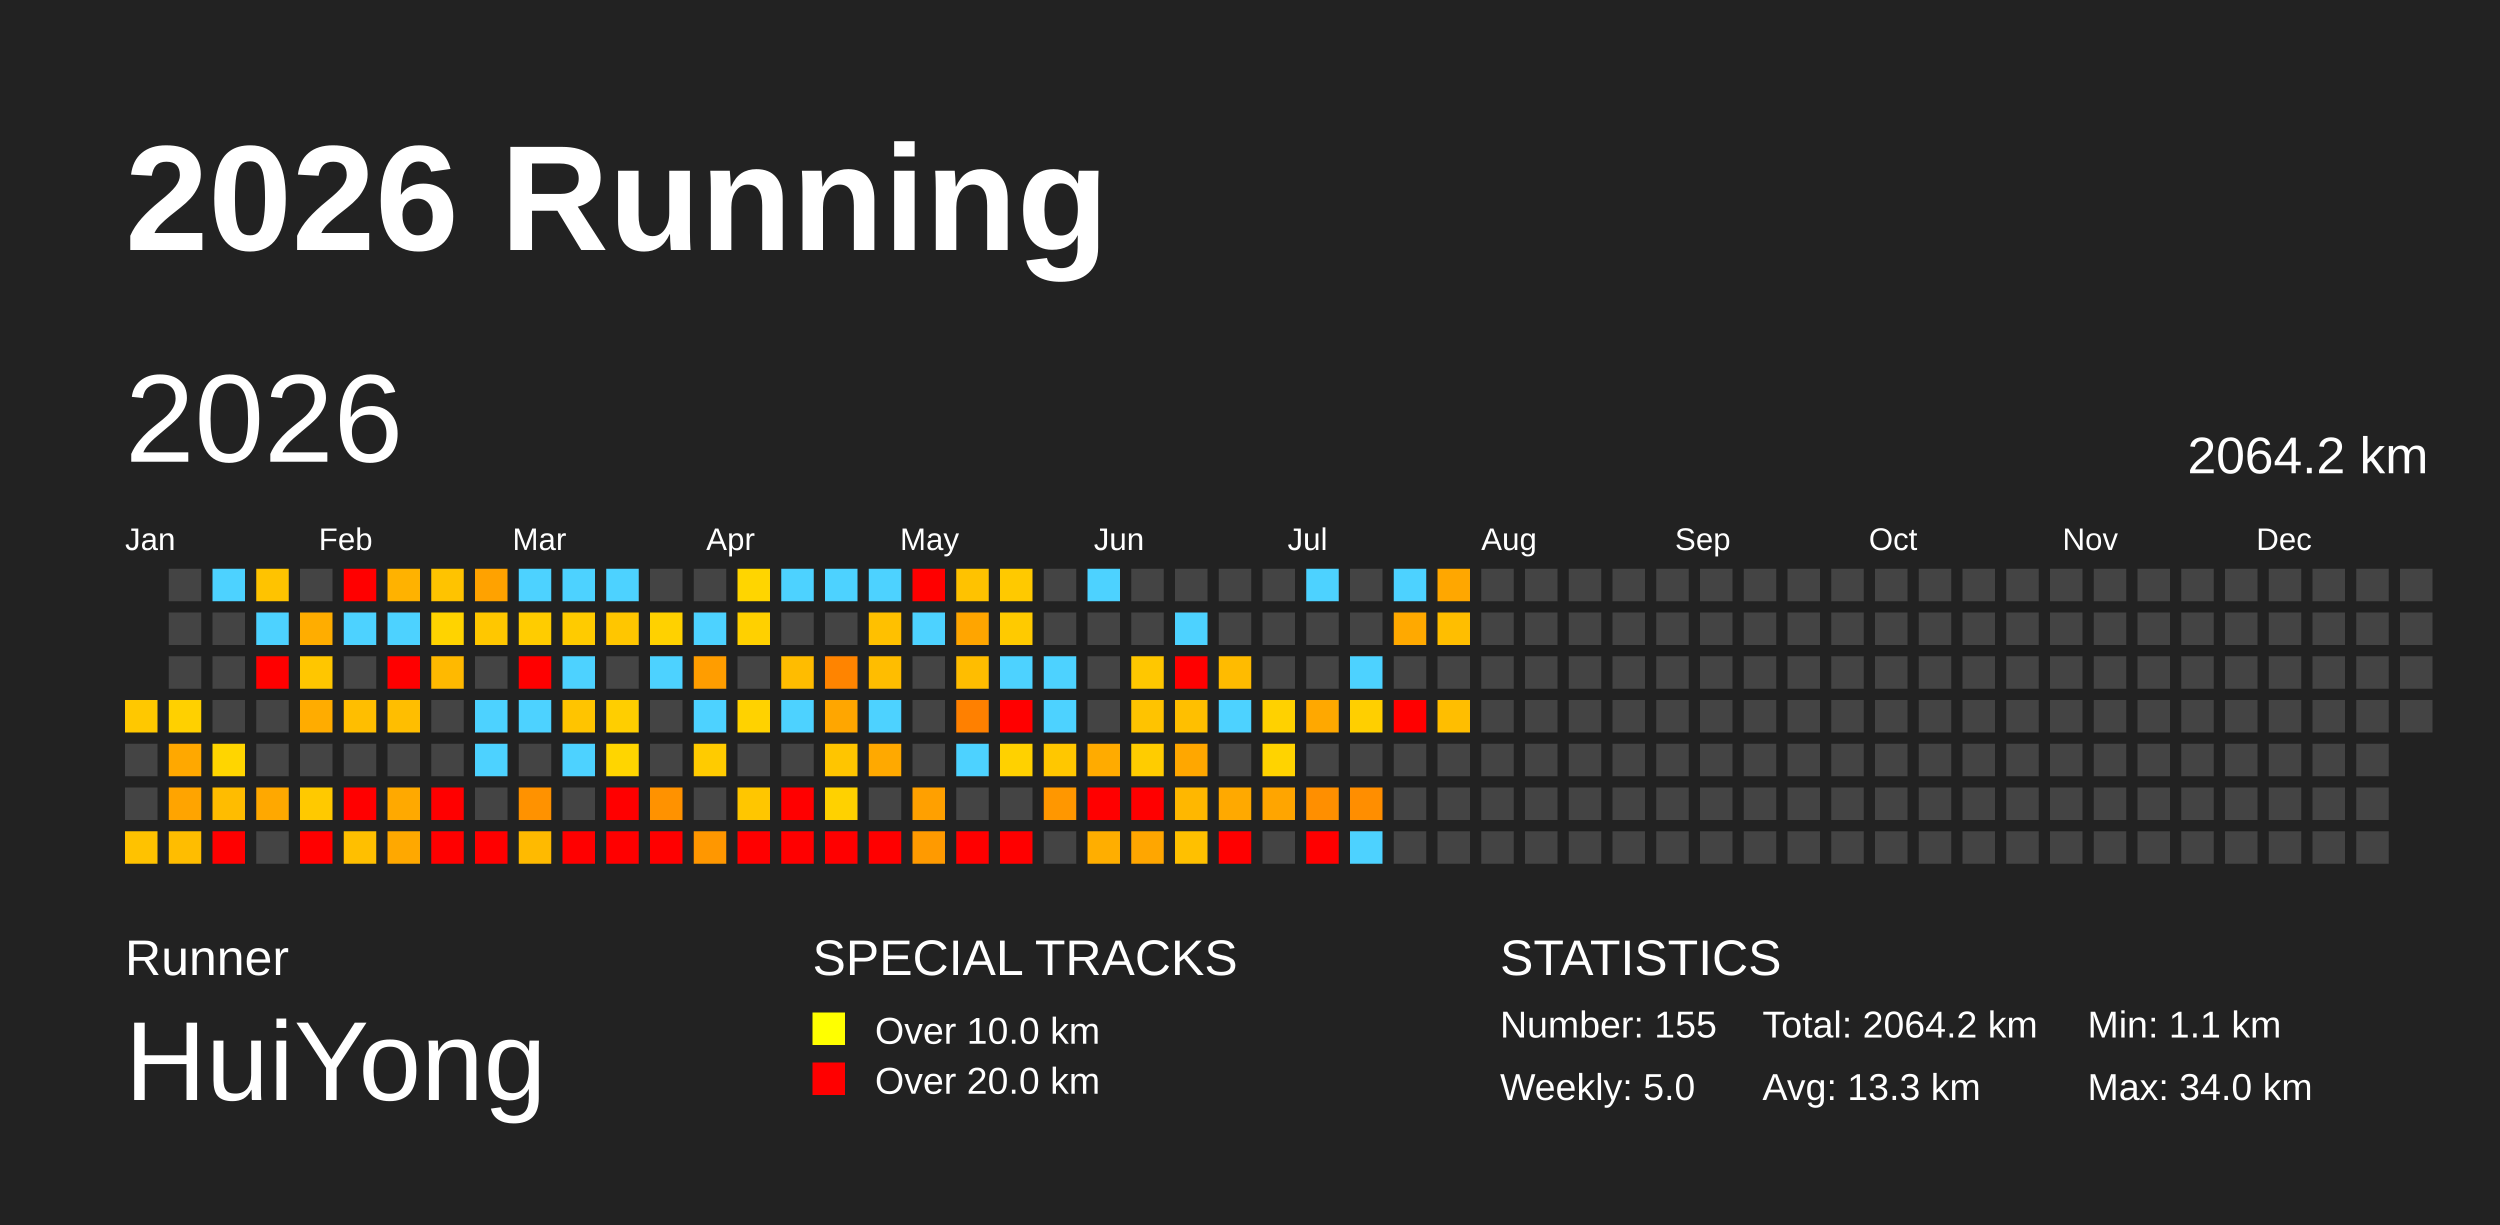
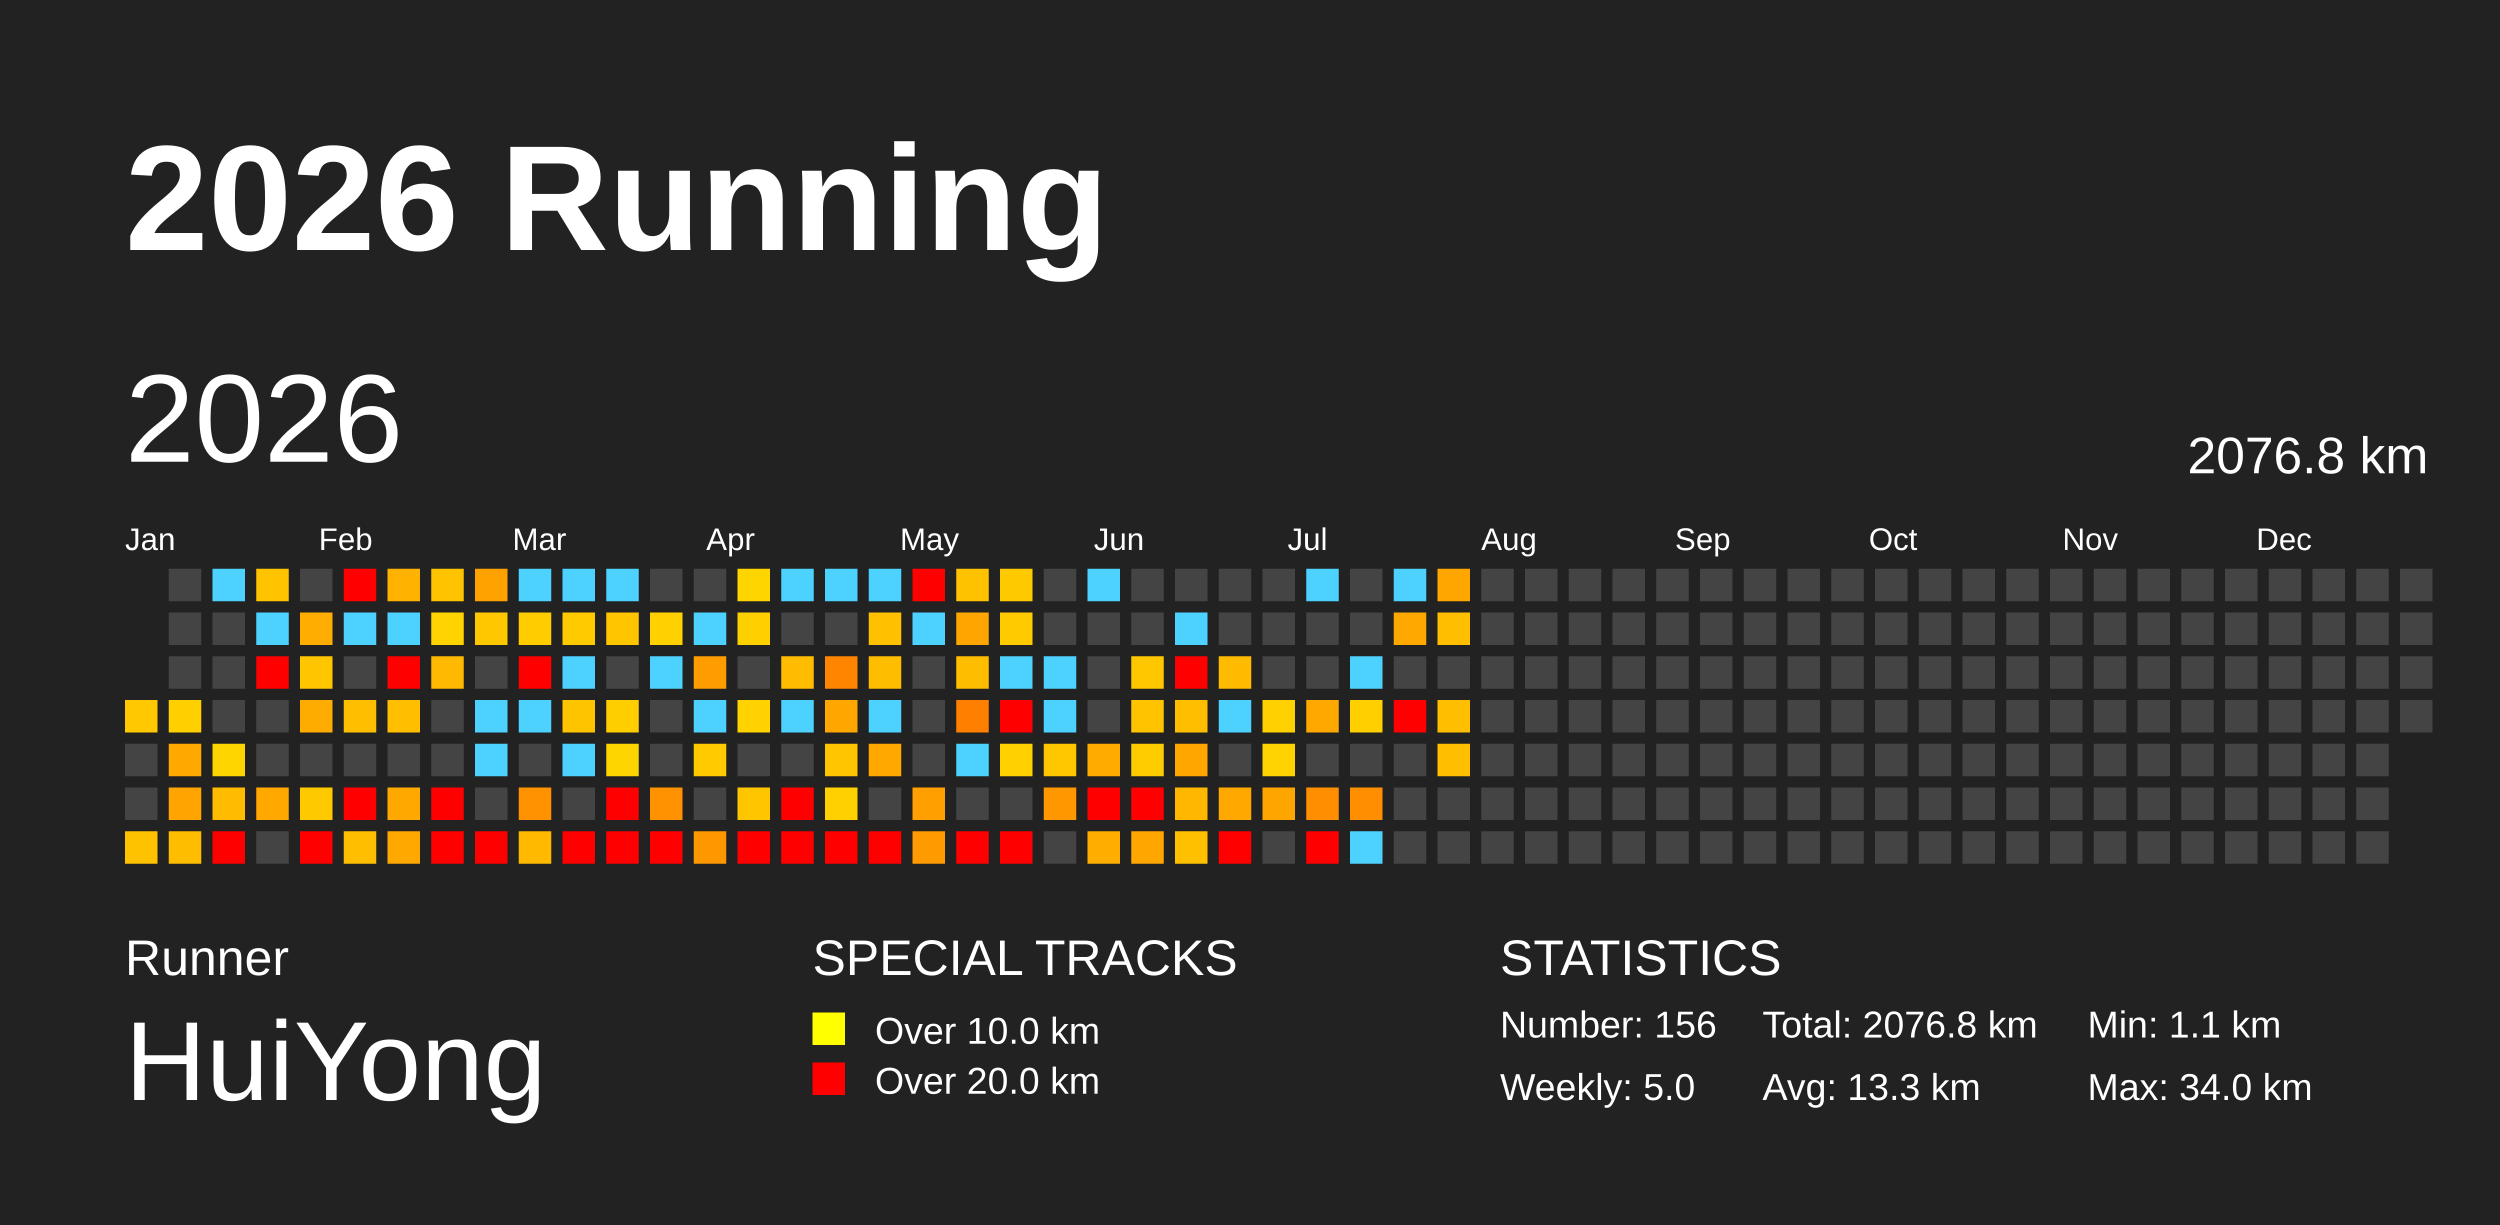
<svg xmlns="http://www.w3.org/2000/svg" baseProfile="full" height="98mm" version="1.1" viewBox="0,0,200,98" width="200mm">
  <defs />
  <rect fill="#222222" height="98" width="200" x="0" y="0" />
  <text fill="#FFFFFF" style="font-size:12px; font-family:Arial; font-weight:bold;" x="10" y="20">2026 Running</text>
  <text fill="#FFFFFF" style="font-size:4px; font-family:Arial" x="10" y="78">Runner</text>
  <text fill="#FFFFFF" style="font-size:9px; font-family:Arial" x="10" y="88">HuiYong</text>
  <text fill="#FFFFFF" style="font-size:4px; font-family:Arial" x="65" y="78">SPECIAL TRACKS</text>
  <rect fill="yellow" height="2.6" width="2.6" x="65" y="81" />
  <text fill="#FFFFFF" style="font-size:3px; font-family:Arial" x="70" y="83.5">Over 10.0 km</text>
  <rect fill="red" height="2.6" width="2.6" x="65" y="85" />
  <text fill="#FFFFFF" style="font-size:3px; font-family:Arial" x="70" y="87.5">Over 20.0 km</text>
  <text fill="#FFFFFF" style="font-size:4px; font-family:Arial" x="120" y="78">STATISTICS</text>
-   <text fill="#FFFFFF" style="font-size:3px; font-family:Arial" x="120" y="83">Number: 155</text>
+   <text fill="#FFFFFF" style="font-size:3px; font-family:Arial" x="120" y="83">Number: 156</text>
  <text fill="#FFFFFF" style="font-size:3px; font-family:Arial" x="120" y="88">Weekly: 5.0</text>
-   <text fill="#FFFFFF" style="font-size:3px; font-family:Arial" x="141" y="83">Total: 2064.2 km</text>
+   <text fill="#FFFFFF" style="font-size:3px; font-family:Arial" x="141" y="83">Total: 2076.8 km</text>
  <text fill="#FFFFFF" style="font-size:3px; font-family:Arial" x="141" y="88">Avg: 13.3 km</text>
  <text fill="#FFFFFF" style="font-size:3px; font-family:Arial" x="167" y="83">Min: 1.1 km</text>
  <text fill="#FFFFFF" style="font-size:3px; font-family:Arial" x="167" y="88">Max: 34.0 km</text>
  <text dominant-baseline="hanging" fill="#FFFFFF" style="font-size:10.0px; font-family:Arial;" x="10" y="30">2026</text>
-   <text dominant-baseline="hanging" fill="#FFFFFF" style="font-size:4.125px; font-family:Arial;" x="175" y="35">2064.2 km</text>
+   <text dominant-baseline="hanging" fill="#FFFFFF" style="font-size:4.125px; font-family:Arial;" x="175" y="35">2076.8 km</text>
  <text fill="#FFFFFF" style="font-size:2.5px; font-family:Arial" x="10.0" y="44">Jan</text>
  <text fill="#FFFFFF" style="font-size:2.5px; font-family:Arial" x="25.5" y="44">Feb</text>
  <text fill="#FFFFFF" style="font-size:2.5px; font-family:Arial" x="41.0" y="44">Mar</text>
  <text fill="#FFFFFF" style="font-size:2.5px; font-family:Arial" x="56.5" y="44">Apr</text>
  <text fill="#FFFFFF" style="font-size:2.5px; font-family:Arial" x="72.0" y="44">May</text>
  <text fill="#FFFFFF" style="font-size:2.5px; font-family:Arial" x="87.5" y="44">Jun</text>
  <text fill="#FFFFFF" style="font-size:2.5px; font-family:Arial" x="103.0" y="44">Jul</text>
  <text fill="#FFFFFF" style="font-size:2.5px; font-family:Arial" x="118.5" y="44">Aug</text>
  <text fill="#FFFFFF" style="font-size:2.5px; font-family:Arial" x="134.0" y="44">Sep</text>
  <text fill="#FFFFFF" style="font-size:2.5px; font-family:Arial" x="149.5" y="44">Oct</text>
  <text fill="#FFFFFF" style="font-size:2.5px; font-family:Arial" x="165.0" y="44">Nov</text>
  <text fill="#FFFFFF" style="font-size:2.5px; font-family:Arial" x="180.5" y="44">Dec</text>
  <rect fill="#ffc800" height="2.6" width="2.6" x="10.0" y="56.0" />
  <rect fill="#444444" height="2.6" width="2.6" x="10.0" y="59.5" />
  <rect fill="#444444" height="2.6" width="2.6" x="10.0" y="63.0" />
  <rect fill="#ffc200" height="2.6" width="2.6" x="10.0" y="66.5" />
  <rect fill="#444444" height="2.6" width="2.6" x="13.5" y="45.5" />
  <rect fill="#444444" height="2.6" width="2.6" x="13.5" y="49.0" />
  <rect fill="#444444" height="2.6" width="2.6" x="13.5" y="52.5" />
  <rect fill="#ffd000" height="2.6" width="2.6" x="13.5" y="56.0" />
  <rect fill="#ffa800" height="2.6" width="2.6" x="13.5" y="59.5" />
  <rect fill="#ffa400" height="2.6" width="2.6" x="13.5" y="63.0" />
  <rect fill="#ffbd00" height="2.6" width="2.6" x="13.5" y="66.5" />
  <rect fill="#4dd2ff" height="2.6" width="2.6" x="17.0" y="45.5" />
  <rect fill="#444444" height="2.6" width="2.6" x="17.0" y="49.0" />
  <rect fill="#444444" height="2.6" width="2.6" x="17.0" y="52.5" />
  <rect fill="#444444" height="2.6" width="2.6" x="17.0" y="56.0" />
  <rect fill="#ffd500" height="2.6" width="2.6" x="17.0" y="59.5" />
  <rect fill="#ffbc00" height="2.6" width="2.6" x="17.0" y="63.0" />
  <rect fill="red" height="2.6" width="2.6" x="17.0" y="66.5" />
  <rect fill="#ffc300" height="2.6" width="2.6" x="20.5" y="45.5" />
  <rect fill="#4dd2ff" height="2.6" width="2.6" x="20.5" y="49.0" />
  <rect fill="red" height="2.6" width="2.6" x="20.5" y="52.5" />
  <rect fill="#444444" height="2.6" width="2.6" x="20.5" y="56.0" />
  <rect fill="#444444" height="2.6" width="2.6" x="20.5" y="59.5" />
  <rect fill="#ffa800" height="2.6" width="2.6" x="20.5" y="63.0" />
  <rect fill="#444444" height="2.6" width="2.6" x="20.5" y="66.5" />
  <rect fill="#444444" height="2.6" width="2.6" x="24.0" y="45.5" />
  <rect fill="#ffad00" height="2.6" width="2.6" x="24.0" y="49.0" />
  <rect fill="#ffc600" height="2.6" width="2.6" x="24.0" y="52.5" />
  <rect fill="#ffac00" height="2.6" width="2.6" x="24.0" y="56.0" />
  <rect fill="#444444" height="2.6" width="2.6" x="24.0" y="59.5" />
  <rect fill="#ffc900" height="2.6" width="2.6" x="24.0" y="63.0" />
  <rect fill="red" height="2.6" width="2.6" x="24.0" y="66.5" />
  <rect fill="red" height="2.6" width="2.6" x="27.5" y="45.5" />
  <rect fill="#4dd2ff" height="2.6" width="2.6" x="27.5" y="49.0" />
  <rect fill="#444444" height="2.6" width="2.6" x="27.5" y="52.5" />
  <rect fill="#ffbe00" height="2.6" width="2.6" x="27.5" y="56.0" />
  <rect fill="#444444" height="2.6" width="2.6" x="27.5" y="59.5" />
  <rect fill="red" height="2.6" width="2.6" x="27.5" y="63.0" />
  <rect fill="#ffbf00" height="2.6" width="2.6" x="27.5" y="66.5" />
  <rect fill="#ffb200" height="2.6" width="2.6" x="31.0" y="45.5" />
  <rect fill="#4dd2ff" height="2.6" width="2.6" x="31.0" y="49.0" />
  <rect fill="red" height="2.6" width="2.6" x="31.0" y="52.5" />
  <rect fill="#ffbe00" height="2.6" width="2.6" x="31.0" y="56.0" />
  <rect fill="#444444" height="2.6" width="2.6" x="31.0" y="59.5" />
  <rect fill="#ffa900" height="2.6" width="2.6" x="31.0" y="63.0" />
  <rect fill="#ffa800" height="2.6" width="2.6" x="31.0" y="66.5" />
  <rect fill="#ffc300" height="2.6" width="2.6" x="34.5" y="45.5" />
  <rect fill="#ffd300" height="2.6" width="2.6" x="34.5" y="49.0" />
  <rect fill="#ffb900" height="2.6" width="2.6" x="34.5" y="52.5" />
  <rect fill="#444444" height="2.6" width="2.6" x="34.5" y="56.0" />
  <rect fill="#444444" height="2.6" width="2.6" x="34.5" y="59.5" />
  <rect fill="red" height="2.6" width="2.6" x="34.5" y="63.0" />
  <rect fill="red" height="2.6" width="2.6" x="34.5" y="66.5" />
  <rect fill="#ffa200" height="2.6" width="2.6" x="38.0" y="45.5" />
  <rect fill="#ffc700" height="2.6" width="2.6" x="38.0" y="49.0" />
  <rect fill="#444444" height="2.6" width="2.6" x="38.0" y="52.5" />
  <rect fill="#4dd2ff" height="2.6" width="2.6" x="38.0" y="56.0" />
  <rect fill="#4dd2ff" height="2.6" width="2.6" x="38.0" y="59.5" />
  <rect fill="#444444" height="2.6" width="2.6" x="38.0" y="63.0" />
  <rect fill="red" height="2.6" width="2.6" x="38.0" y="66.5" />
  <rect fill="#4dd2ff" height="2.6" width="2.6" x="41.5" y="45.5" />
  <rect fill="#ffcc00" height="2.6" width="2.6" x="41.5" y="49.0" />
  <rect fill="red" height="2.6" width="2.6" x="41.5" y="52.5" />
  <rect fill="#4dd2ff" height="2.6" width="2.6" x="41.5" y="56.0" />
  <rect fill="#444444" height="2.6" width="2.6" x="41.5" y="59.5" />
  <rect fill="#ff9200" height="2.6" width="2.6" x="41.5" y="63.0" />
  <rect fill="#ffba00" height="2.6" width="2.6" x="41.5" y="66.5" />
  <rect fill="#4dd2ff" height="2.6" width="2.6" x="45.0" y="45.5" />
  <rect fill="#ffcb00" height="2.6" width="2.6" x="45.0" y="49.0" />
  <rect fill="#4dd2ff" height="2.6" width="2.6" x="45.0" y="52.5" />
  <rect fill="#ffc400" height="2.6" width="2.6" x="45.0" y="56.0" />
  <rect fill="#4dd2ff" height="2.6" width="2.6" x="45.0" y="59.5" />
  <rect fill="#444444" height="2.6" width="2.6" x="45.0" y="63.0" />
  <rect fill="red" height="2.6" width="2.6" x="45.0" y="66.5" />
  <rect fill="#4dd2ff" height="2.6" width="2.6" x="48.5" y="45.5" />
  <rect fill="#ffc600" height="2.6" width="2.6" x="48.5" y="49.0" />
  <rect fill="#444444" height="2.6" width="2.6" x="48.5" y="52.5" />
  <rect fill="#ffce00" height="2.6" width="2.6" x="48.5" y="56.0" />
  <rect fill="#ffd500" height="2.6" width="2.6" x="48.5" y="59.5" />
  <rect fill="red" height="2.6" width="2.6" x="48.5" y="63.0" />
  <rect fill="red" height="2.6" width="2.6" x="48.5" y="66.5" />
  <rect fill="#444444" height="2.6" width="2.6" x="52.0" y="45.5" />
  <rect fill="#ffd100" height="2.6" width="2.6" x="52.0" y="49.0" />
  <rect fill="#4dd2ff" height="2.6" width="2.6" x="52.0" y="52.5" />
  <rect fill="#444444" height="2.6" width="2.6" x="52.0" y="56.0" />
  <rect fill="#444444" height="2.6" width="2.6" x="52.0" y="59.5" />
  <rect fill="#ff9200" height="2.6" width="2.6" x="52.0" y="63.0" />
  <rect fill="red" height="2.6" width="2.6" x="52.0" y="66.5" />
  <rect fill="#444444" height="2.6" width="2.6" x="55.5" y="45.5" />
  <rect fill="#4dd2ff" height="2.6" width="2.6" x="55.5" y="49.0" />
  <rect fill="#ff9d00" height="2.6" width="2.6" x="55.5" y="52.5" />
  <rect fill="#4dd2ff" height="2.6" width="2.6" x="55.5" y="56.0" />
  <rect fill="#ffcb00" height="2.6" width="2.6" x="55.5" y="59.5" />
  <rect fill="#444444" height="2.6" width="2.6" x="55.5" y="63.0" />
  <rect fill="#ff9700" height="2.6" width="2.6" x="55.5" y="66.5" />
  <rect fill="#ffd500" height="2.6" width="2.6" x="59.0" y="45.5" />
  <rect fill="#ffd000" height="2.6" width="2.6" x="59.0" y="49.0" />
  <rect fill="#444444" height="2.6" width="2.6" x="59.0" y="52.5" />
  <rect fill="#ffd200" height="2.6" width="2.6" x="59.0" y="56.0" />
  <rect fill="#444444" height="2.6" width="2.6" x="59.0" y="59.5" />
  <rect fill="#ffc600" height="2.6" width="2.6" x="59.0" y="63.0" />
  <rect fill="red" height="2.6" width="2.6" x="59.0" y="66.5" />
  <rect fill="#4dd2ff" height="2.6" width="2.6" x="62.5" y="45.5" />
  <rect fill="#444444" height="2.6" width="2.6" x="62.5" y="49.0" />
  <rect fill="#ffbc00" height="2.6" width="2.6" x="62.5" y="52.5" />
  <rect fill="#4dd2ff" height="2.6" width="2.6" x="62.5" y="56.0" />
  <rect fill="#444444" height="2.6" width="2.6" x="62.5" y="59.5" />
  <rect fill="red" height="2.6" width="2.6" x="62.5" y="63.0" />
  <rect fill="red" height="2.6" width="2.6" x="62.5" y="66.5" />
  <rect fill="#4dd2ff" height="2.6" width="2.6" x="66.0" y="45.5" />
  <rect fill="#444444" height="2.6" width="2.6" x="66.0" y="49.0" />
  <rect fill="#ff8400" height="2.6" width="2.6" x="66.0" y="52.5" />
  <rect fill="#ffa600" height="2.6" width="2.6" x="66.0" y="56.0" />
  <rect fill="#ffc500" height="2.6" width="2.6" x="66.0" y="59.5" />
  <rect fill="#ffd100" height="2.6" width="2.6" x="66.0" y="63.0" />
  <rect fill="red" height="2.6" width="2.6" x="66.0" y="66.5" />
  <rect fill="#4dd2ff" height="2.6" width="2.6" x="69.5" y="45.5" />
  <rect fill="#ffc000" height="2.6" width="2.6" x="69.5" y="49.0" />
  <rect fill="#ffbd00" height="2.6" width="2.6" x="69.5" y="52.5" />
  <rect fill="#4dd2ff" height="2.6" width="2.6" x="69.5" y="56.0" />
  <rect fill="#ffa900" height="2.6" width="2.6" x="69.5" y="59.5" />
  <rect fill="#444444" height="2.6" width="2.6" x="69.5" y="63.0" />
  <rect fill="red" height="2.6" width="2.6" x="69.5" y="66.5" />
  <rect fill="red" height="2.6" width="2.6" x="73.0" y="45.5" />
  <rect fill="#4dd2ff" height="2.6" width="2.6" x="73.0" y="49.0" />
  <rect fill="#444444" height="2.6" width="2.6" x="73.0" y="52.5" />
  <rect fill="#444444" height="2.6" width="2.6" x="73.0" y="56.0" />
  <rect fill="#444444" height="2.6" width="2.6" x="73.0" y="59.5" />
  <rect fill="#ffa000" height="2.6" width="2.6" x="73.0" y="63.0" />
  <rect fill="#ff9a00" height="2.6" width="2.6" x="73.0" y="66.5" />
  <rect fill="#ffc200" height="2.6" width="2.6" x="76.5" y="45.5" />
  <rect fill="#ffa500" height="2.6" width="2.6" x="76.5" y="49.0" />
  <rect fill="#ffbd00" height="2.6" width="2.6" x="76.5" y="52.5" />
  <rect fill="#ff8000" height="2.6" width="2.6" x="76.5" y="56.0" />
  <rect fill="#4dd2ff" height="2.6" width="2.6" x="76.5" y="59.5" />
  <rect fill="#444444" height="2.6" width="2.6" x="76.5" y="63.0" />
  <rect fill="red" height="2.6" width="2.6" x="76.5" y="66.5" />
  <rect fill="#ffc900" height="2.6" width="2.6" x="80.0" y="45.5" />
  <rect fill="#ffca00" height="2.6" width="2.6" x="80.0" y="49.0" />
  <rect fill="#4dd2ff" height="2.6" width="2.6" x="80.0" y="52.5" />
  <rect fill="red" height="2.6" width="2.6" x="80.0" y="56.0" />
  <rect fill="#ffd100" height="2.6" width="2.6" x="80.0" y="59.5" />
  <rect fill="#444444" height="2.6" width="2.6" x="80.0" y="63.0" />
  <rect fill="red" height="2.6" width="2.6" x="80.0" y="66.5" />
  <rect fill="#444444" height="2.6" width="2.6" x="83.5" y="45.5" />
  <rect fill="#444444" height="2.6" width="2.6" x="83.5" y="49.0" />
  <rect fill="#4dd2ff" height="2.6" width="2.6" x="83.5" y="52.5" />
  <rect fill="#4dd2ff" height="2.6" width="2.6" x="83.5" y="56.0" />
  <rect fill="#ffc700" height="2.6" width="2.6" x="83.5" y="59.5" />
  <rect fill="#ff9700" height="2.6" width="2.6" x="83.5" y="63.0" />
  <rect fill="#444444" height="2.6" width="2.6" x="83.5" y="66.5" />
  <rect fill="#4dd2ff" height="2.6" width="2.6" x="87.0" y="45.5" />
  <rect fill="#444444" height="2.6" width="2.6" x="87.0" y="49.0" />
  <rect fill="#444444" height="2.6" width="2.6" x="87.0" y="52.5" />
  <rect fill="#444444" height="2.6" width="2.6" x="87.0" y="56.0" />
  <rect fill="#ffab00" height="2.6" width="2.6" x="87.0" y="59.5" />
  <rect fill="red" height="2.6" width="2.6" x="87.0" y="63.0" />
  <rect fill="#ffae00" height="2.6" width="2.6" x="87.0" y="66.5" />
  <rect fill="#444444" height="2.6" width="2.6" x="90.5" y="45.5" />
  <rect fill="#444444" height="2.6" width="2.6" x="90.5" y="49.0" />
  <rect fill="#ffc700" height="2.6" width="2.6" x="90.5" y="52.5" />
  <rect fill="#ffc300" height="2.6" width="2.6" x="90.5" y="56.0" />
  <rect fill="#ffcc00" height="2.6" width="2.6" x="90.5" y="59.5" />
  <rect fill="red" height="2.6" width="2.6" x="90.5" y="63.0" />
  <rect fill="#ffa600" height="2.6" width="2.6" x="90.5" y="66.5" />
  <rect fill="#444444" height="2.6" width="2.6" x="94.0" y="45.5" />
  <rect fill="#4dd2ff" height="2.6" width="2.6" x="94.0" y="49.0" />
  <rect fill="red" height="2.6" width="2.6" x="94.0" y="52.5" />
  <rect fill="#ffbf00" height="2.6" width="2.6" x="94.0" y="56.0" />
  <rect fill="#ffa700" height="2.6" width="2.6" x="94.0" y="59.5" />
  <rect fill="#ffb700" height="2.6" width="2.6" x="94.0" y="63.0" />
  <rect fill="#ffc000" height="2.6" width="2.6" x="94.0" y="66.5" />
  <rect fill="#444444" height="2.6" width="2.6" x="97.5" y="45.5" />
  <rect fill="#444444" height="2.6" width="2.6" x="97.5" y="49.0" />
  <rect fill="#ffbb00" height="2.6" width="2.6" x="97.5" y="52.5" />
  <rect fill="#4dd2ff" height="2.6" width="2.6" x="97.5" y="56.0" />
  <rect fill="#444444" height="2.6" width="2.6" x="97.5" y="59.5" />
  <rect fill="#ffa900" height="2.6" width="2.6" x="97.5" y="63.0" />
  <rect fill="red" height="2.6" width="2.6" x="97.5" y="66.5" />
  <rect fill="#444444" height="2.6" width="2.6" x="101.0" y="45.5" />
  <rect fill="#444444" height="2.6" width="2.6" x="101.0" y="49.0" />
  <rect fill="#444444" height="2.6" width="2.6" x="101.0" y="52.5" />
  <rect fill="#ffd100" height="2.6" width="2.6" x="101.0" y="56.0" />
  <rect fill="#ffd300" height="2.6" width="2.6" x="101.0" y="59.5" />
  <rect fill="#ffa500" height="2.6" width="2.6" x="101.0" y="63.0" />
  <rect fill="#444444" height="2.6" width="2.6" x="101.0" y="66.5" />
  <rect fill="#4dd2ff" height="2.6" width="2.6" x="104.5" y="45.5" />
  <rect fill="#444444" height="2.6" width="2.6" x="104.5" y="49.0" />
  <rect fill="#444444" height="2.6" width="2.6" x="104.5" y="52.5" />
  <rect fill="#ffa800" height="2.6" width="2.6" x="104.5" y="56.0" />
  <rect fill="#444444" height="2.6" width="2.6" x="104.5" y="59.5" />
  <rect fill="#ff8f00" height="2.6" width="2.6" x="104.5" y="63.0" />
  <rect fill="red" height="2.6" width="2.6" x="104.5" y="66.5" />
  <rect fill="#444444" height="2.6" width="2.6" x="108.0" y="45.5" />
  <rect fill="#444444" height="2.6" width="2.6" x="108.0" y="49.0" />
  <rect fill="#4dd2ff" height="2.6" width="2.6" x="108.0" y="52.5" />
  <rect fill="#ffcf00" height="2.6" width="2.6" x="108.0" y="56.0" />
  <rect fill="#444444" height="2.6" width="2.6" x="108.0" y="59.5" />
  <rect fill="#ff8e00" height="2.6" width="2.6" x="108.0" y="63.0" />
  <rect fill="#4dd2ff" height="2.6" width="2.6" x="108.0" y="66.5" />
  <rect fill="#4dd2ff" height="2.6" width="2.6" x="111.5" y="45.5" />
  <rect fill="#ffa900" height="2.6" width="2.6" x="111.5" y="49.0" />
  <rect fill="#444444" height="2.6" width="2.6" x="111.5" y="52.5" />
  <rect fill="red" height="2.6" width="2.6" x="111.5" y="56.0" />
  <rect fill="#444444" height="2.6" width="2.6" x="111.5" y="59.5" />
  <rect fill="#444444" height="2.6" width="2.6" x="111.5" y="63.0" />
  <rect fill="#444444" height="2.6" width="2.6" x="111.5" y="66.5" />
  <rect fill="#ffa700" height="2.6" width="2.6" x="115.0" y="45.5" />
  <rect fill="#ffbe00" height="2.6" width="2.6" x="115.0" y="49.0" />
  <rect fill="#444444" height="2.6" width="2.6" x="115.0" y="52.5" />
  <rect fill="#ffbe00" height="2.6" width="2.6" x="115.0" y="56.0" />
-   <rect fill="#444444" height="2.6" width="2.6" x="115.0" y="59.5" />
+   <rect fill="#ffbe00" height="2.6" width="2.6" x="115.0" y="59.5" />
  <rect fill="#444444" height="2.6" width="2.6" x="115.0" y="63.0" />
  <rect fill="#444444" height="2.6" width="2.6" x="115.0" y="66.5" />
  <rect fill="#444444" height="2.6" width="2.6" x="118.5" y="45.5" />
  <rect fill="#444444" height="2.6" width="2.6" x="118.5" y="49.0" />
  <rect fill="#444444" height="2.6" width="2.6" x="118.5" y="52.5" />
  <rect fill="#444444" height="2.6" width="2.6" x="118.5" y="56.0" />
  <rect fill="#444444" height="2.6" width="2.6" x="118.5" y="59.5" />
  <rect fill="#444444" height="2.6" width="2.6" x="118.5" y="63.0" />
  <rect fill="#444444" height="2.6" width="2.6" x="118.5" y="66.5" />
  <rect fill="#444444" height="2.6" width="2.6" x="122.0" y="45.5" />
  <rect fill="#444444" height="2.6" width="2.6" x="122.0" y="49.0" />
  <rect fill="#444444" height="2.6" width="2.6" x="122.0" y="52.5" />
  <rect fill="#444444" height="2.6" width="2.6" x="122.0" y="56.0" />
  <rect fill="#444444" height="2.6" width="2.6" x="122.0" y="59.5" />
  <rect fill="#444444" height="2.6" width="2.6" x="122.0" y="63.0" />
  <rect fill="#444444" height="2.6" width="2.6" x="122.0" y="66.5" />
  <rect fill="#444444" height="2.6" width="2.6" x="125.5" y="45.5" />
  <rect fill="#444444" height="2.6" width="2.6" x="125.5" y="49.0" />
  <rect fill="#444444" height="2.6" width="2.6" x="125.5" y="52.5" />
  <rect fill="#444444" height="2.6" width="2.6" x="125.5" y="56.0" />
  <rect fill="#444444" height="2.6" width="2.6" x="125.5" y="59.5" />
  <rect fill="#444444" height="2.6" width="2.6" x="125.5" y="63.0" />
  <rect fill="#444444" height="2.6" width="2.6" x="125.5" y="66.5" />
  <rect fill="#444444" height="2.6" width="2.6" x="129.0" y="45.5" />
  <rect fill="#444444" height="2.6" width="2.6" x="129.0" y="49.0" />
  <rect fill="#444444" height="2.6" width="2.6" x="129.0" y="52.5" />
  <rect fill="#444444" height="2.6" width="2.6" x="129.0" y="56.0" />
  <rect fill="#444444" height="2.6" width="2.6" x="129.0" y="59.5" />
  <rect fill="#444444" height="2.6" width="2.6" x="129.0" y="63.0" />
  <rect fill="#444444" height="2.6" width="2.6" x="129.0" y="66.5" />
  <rect fill="#444444" height="2.6" width="2.6" x="132.5" y="45.5" />
  <rect fill="#444444" height="2.6" width="2.6" x="132.5" y="49.0" />
  <rect fill="#444444" height="2.6" width="2.6" x="132.5" y="52.5" />
  <rect fill="#444444" height="2.6" width="2.6" x="132.5" y="56.0" />
  <rect fill="#444444" height="2.6" width="2.6" x="132.5" y="59.5" />
  <rect fill="#444444" height="2.6" width="2.6" x="132.5" y="63.0" />
  <rect fill="#444444" height="2.6" width="2.6" x="132.5" y="66.5" />
  <rect fill="#444444" height="2.6" width="2.6" x="136.0" y="45.5" />
  <rect fill="#444444" height="2.6" width="2.6" x="136.0" y="49.0" />
  <rect fill="#444444" height="2.6" width="2.6" x="136.0" y="52.5" />
  <rect fill="#444444" height="2.6" width="2.6" x="136.0" y="56.0" />
  <rect fill="#444444" height="2.6" width="2.6" x="136.0" y="59.5" />
  <rect fill="#444444" height="2.6" width="2.6" x="136.0" y="63.0" />
  <rect fill="#444444" height="2.6" width="2.6" x="136.0" y="66.5" />
  <rect fill="#444444" height="2.6" width="2.6" x="139.5" y="45.5" />
  <rect fill="#444444" height="2.6" width="2.6" x="139.5" y="49.0" />
  <rect fill="#444444" height="2.6" width="2.6" x="139.5" y="52.5" />
  <rect fill="#444444" height="2.6" width="2.6" x="139.5" y="56.0" />
  <rect fill="#444444" height="2.6" width="2.6" x="139.5" y="59.5" />
  <rect fill="#444444" height="2.6" width="2.6" x="139.5" y="63.0" />
  <rect fill="#444444" height="2.6" width="2.6" x="139.5" y="66.5" />
  <rect fill="#444444" height="2.6" width="2.6" x="143.0" y="45.5" />
  <rect fill="#444444" height="2.6" width="2.6" x="143.0" y="49.0" />
  <rect fill="#444444" height="2.6" width="2.6" x="143.0" y="52.5" />
  <rect fill="#444444" height="2.6" width="2.6" x="143.0" y="56.0" />
  <rect fill="#444444" height="2.6" width="2.6" x="143.0" y="59.5" />
  <rect fill="#444444" height="2.6" width="2.6" x="143.0" y="63.0" />
  <rect fill="#444444" height="2.6" width="2.6" x="143.0" y="66.5" />
  <rect fill="#444444" height="2.6" width="2.6" x="146.5" y="45.5" />
  <rect fill="#444444" height="2.6" width="2.6" x="146.5" y="49.0" />
  <rect fill="#444444" height="2.6" width="2.6" x="146.5" y="52.5" />
  <rect fill="#444444" height="2.6" width="2.6" x="146.5" y="56.0" />
  <rect fill="#444444" height="2.6" width="2.6" x="146.5" y="59.5" />
  <rect fill="#444444" height="2.6" width="2.6" x="146.5" y="63.0" />
  <rect fill="#444444" height="2.6" width="2.6" x="146.5" y="66.5" />
  <rect fill="#444444" height="2.6" width="2.6" x="150.0" y="45.5" />
  <rect fill="#444444" height="2.6" width="2.6" x="150.0" y="49.0" />
  <rect fill="#444444" height="2.6" width="2.6" x="150.0" y="52.5" />
  <rect fill="#444444" height="2.6" width="2.6" x="150.0" y="56.0" />
  <rect fill="#444444" height="2.6" width="2.6" x="150.0" y="59.5" />
  <rect fill="#444444" height="2.6" width="2.6" x="150.0" y="63.0" />
  <rect fill="#444444" height="2.6" width="2.6" x="150.0" y="66.5" />
  <rect fill="#444444" height="2.6" width="2.6" x="153.5" y="45.5" />
  <rect fill="#444444" height="2.6" width="2.6" x="153.5" y="49.0" />
  <rect fill="#444444" height="2.6" width="2.6" x="153.5" y="52.5" />
  <rect fill="#444444" height="2.6" width="2.6" x="153.5" y="56.0" />
  <rect fill="#444444" height="2.6" width="2.6" x="153.5" y="59.5" />
  <rect fill="#444444" height="2.6" width="2.6" x="153.5" y="63.0" />
  <rect fill="#444444" height="2.6" width="2.6" x="153.5" y="66.5" />
  <rect fill="#444444" height="2.6" width="2.6" x="157.0" y="45.5" />
  <rect fill="#444444" height="2.6" width="2.6" x="157.0" y="49.0" />
  <rect fill="#444444" height="2.6" width="2.6" x="157.0" y="52.5" />
  <rect fill="#444444" height="2.6" width="2.6" x="157.0" y="56.0" />
  <rect fill="#444444" height="2.6" width="2.6" x="157.0" y="59.5" />
  <rect fill="#444444" height="2.6" width="2.6" x="157.0" y="63.0" />
  <rect fill="#444444" height="2.6" width="2.6" x="157.0" y="66.5" />
  <rect fill="#444444" height="2.6" width="2.6" x="160.5" y="45.5" />
  <rect fill="#444444" height="2.6" width="2.6" x="160.5" y="49.0" />
  <rect fill="#444444" height="2.6" width="2.6" x="160.5" y="52.5" />
  <rect fill="#444444" height="2.6" width="2.6" x="160.5" y="56.0" />
  <rect fill="#444444" height="2.6" width="2.6" x="160.5" y="59.5" />
  <rect fill="#444444" height="2.6" width="2.6" x="160.5" y="63.0" />
  <rect fill="#444444" height="2.6" width="2.6" x="160.5" y="66.5" />
  <rect fill="#444444" height="2.6" width="2.6" x="164.0" y="45.5" />
  <rect fill="#444444" height="2.6" width="2.6" x="164.0" y="49.0" />
  <rect fill="#444444" height="2.6" width="2.6" x="164.0" y="52.5" />
  <rect fill="#444444" height="2.6" width="2.6" x="164.0" y="56.0" />
  <rect fill="#444444" height="2.6" width="2.6" x="164.0" y="59.5" />
  <rect fill="#444444" height="2.6" width="2.6" x="164.0" y="63.0" />
  <rect fill="#444444" height="2.6" width="2.6" x="164.0" y="66.5" />
  <rect fill="#444444" height="2.6" width="2.6" x="167.5" y="45.5" />
  <rect fill="#444444" height="2.6" width="2.6" x="167.5" y="49.0" />
  <rect fill="#444444" height="2.6" width="2.6" x="167.5" y="52.5" />
  <rect fill="#444444" height="2.6" width="2.6" x="167.5" y="56.0" />
  <rect fill="#444444" height="2.6" width="2.6" x="167.5" y="59.5" />
  <rect fill="#444444" height="2.6" width="2.6" x="167.5" y="63.0" />
  <rect fill="#444444" height="2.6" width="2.6" x="167.5" y="66.5" />
  <rect fill="#444444" height="2.6" width="2.6" x="171.0" y="45.5" />
  <rect fill="#444444" height="2.6" width="2.6" x="171.0" y="49.0" />
  <rect fill="#444444" height="2.6" width="2.6" x="171.0" y="52.5" />
  <rect fill="#444444" height="2.6" width="2.6" x="171.0" y="56.0" />
  <rect fill="#444444" height="2.6" width="2.6" x="171.0" y="59.5" />
  <rect fill="#444444" height="2.6" width="2.6" x="171.0" y="63.0" />
  <rect fill="#444444" height="2.6" width="2.6" x="171.0" y="66.5" />
  <rect fill="#444444" height="2.6" width="2.6" x="174.5" y="45.5" />
  <rect fill="#444444" height="2.6" width="2.6" x="174.5" y="49.0" />
  <rect fill="#444444" height="2.6" width="2.6" x="174.5" y="52.5" />
  <rect fill="#444444" height="2.6" width="2.6" x="174.5" y="56.0" />
  <rect fill="#444444" height="2.6" width="2.6" x="174.5" y="59.5" />
  <rect fill="#444444" height="2.6" width="2.6" x="174.5" y="63.0" />
  <rect fill="#444444" height="2.6" width="2.6" x="174.5" y="66.5" />
  <rect fill="#444444" height="2.6" width="2.6" x="178.0" y="45.5" />
  <rect fill="#444444" height="2.6" width="2.6" x="178.0" y="49.0" />
  <rect fill="#444444" height="2.6" width="2.6" x="178.0" y="52.5" />
  <rect fill="#444444" height="2.6" width="2.6" x="178.0" y="56.0" />
  <rect fill="#444444" height="2.6" width="2.6" x="178.0" y="59.5" />
  <rect fill="#444444" height="2.6" width="2.6" x="178.0" y="63.0" />
  <rect fill="#444444" height="2.6" width="2.6" x="178.0" y="66.5" />
  <rect fill="#444444" height="2.6" width="2.6" x="181.5" y="45.5" />
  <rect fill="#444444" height="2.6" width="2.6" x="181.5" y="49.0" />
  <rect fill="#444444" height="2.6" width="2.6" x="181.5" y="52.5" />
  <rect fill="#444444" height="2.6" width="2.6" x="181.5" y="56.0" />
  <rect fill="#444444" height="2.6" width="2.6" x="181.5" y="59.5" />
  <rect fill="#444444" height="2.6" width="2.6" x="181.5" y="63.0" />
  <rect fill="#444444" height="2.6" width="2.6" x="181.5" y="66.5" />
  <rect fill="#444444" height="2.6" width="2.6" x="185.0" y="45.5" />
  <rect fill="#444444" height="2.6" width="2.6" x="185.0" y="49.0" />
  <rect fill="#444444" height="2.6" width="2.6" x="185.0" y="52.5" />
  <rect fill="#444444" height="2.6" width="2.6" x="185.0" y="56.0" />
  <rect fill="#444444" height="2.6" width="2.6" x="185.0" y="59.5" />
  <rect fill="#444444" height="2.6" width="2.6" x="185.0" y="63.0" />
  <rect fill="#444444" height="2.6" width="2.6" x="185.0" y="66.5" />
  <rect fill="#444444" height="2.6" width="2.6" x="188.5" y="45.5" />
  <rect fill="#444444" height="2.6" width="2.6" x="188.5" y="49.0" />
  <rect fill="#444444" height="2.6" width="2.6" x="188.5" y="52.5" />
  <rect fill="#444444" height="2.6" width="2.6" x="188.5" y="56.0" />
  <rect fill="#444444" height="2.6" width="2.6" x="188.5" y="59.5" />
  <rect fill="#444444" height="2.6" width="2.6" x="188.5" y="63.0" />
  <rect fill="#444444" height="2.6" width="2.6" x="188.5" y="66.5" />
  <rect fill="#444444" height="2.6" width="2.6" x="192.0" y="45.5" />
  <rect fill="#444444" height="2.6" width="2.6" x="192.0" y="49.0" />
  <rect fill="#444444" height="2.6" width="2.6" x="192.0" y="52.5" />
  <rect fill="#444444" height="2.6" width="2.6" x="192.0" y="56.0" />
</svg>
